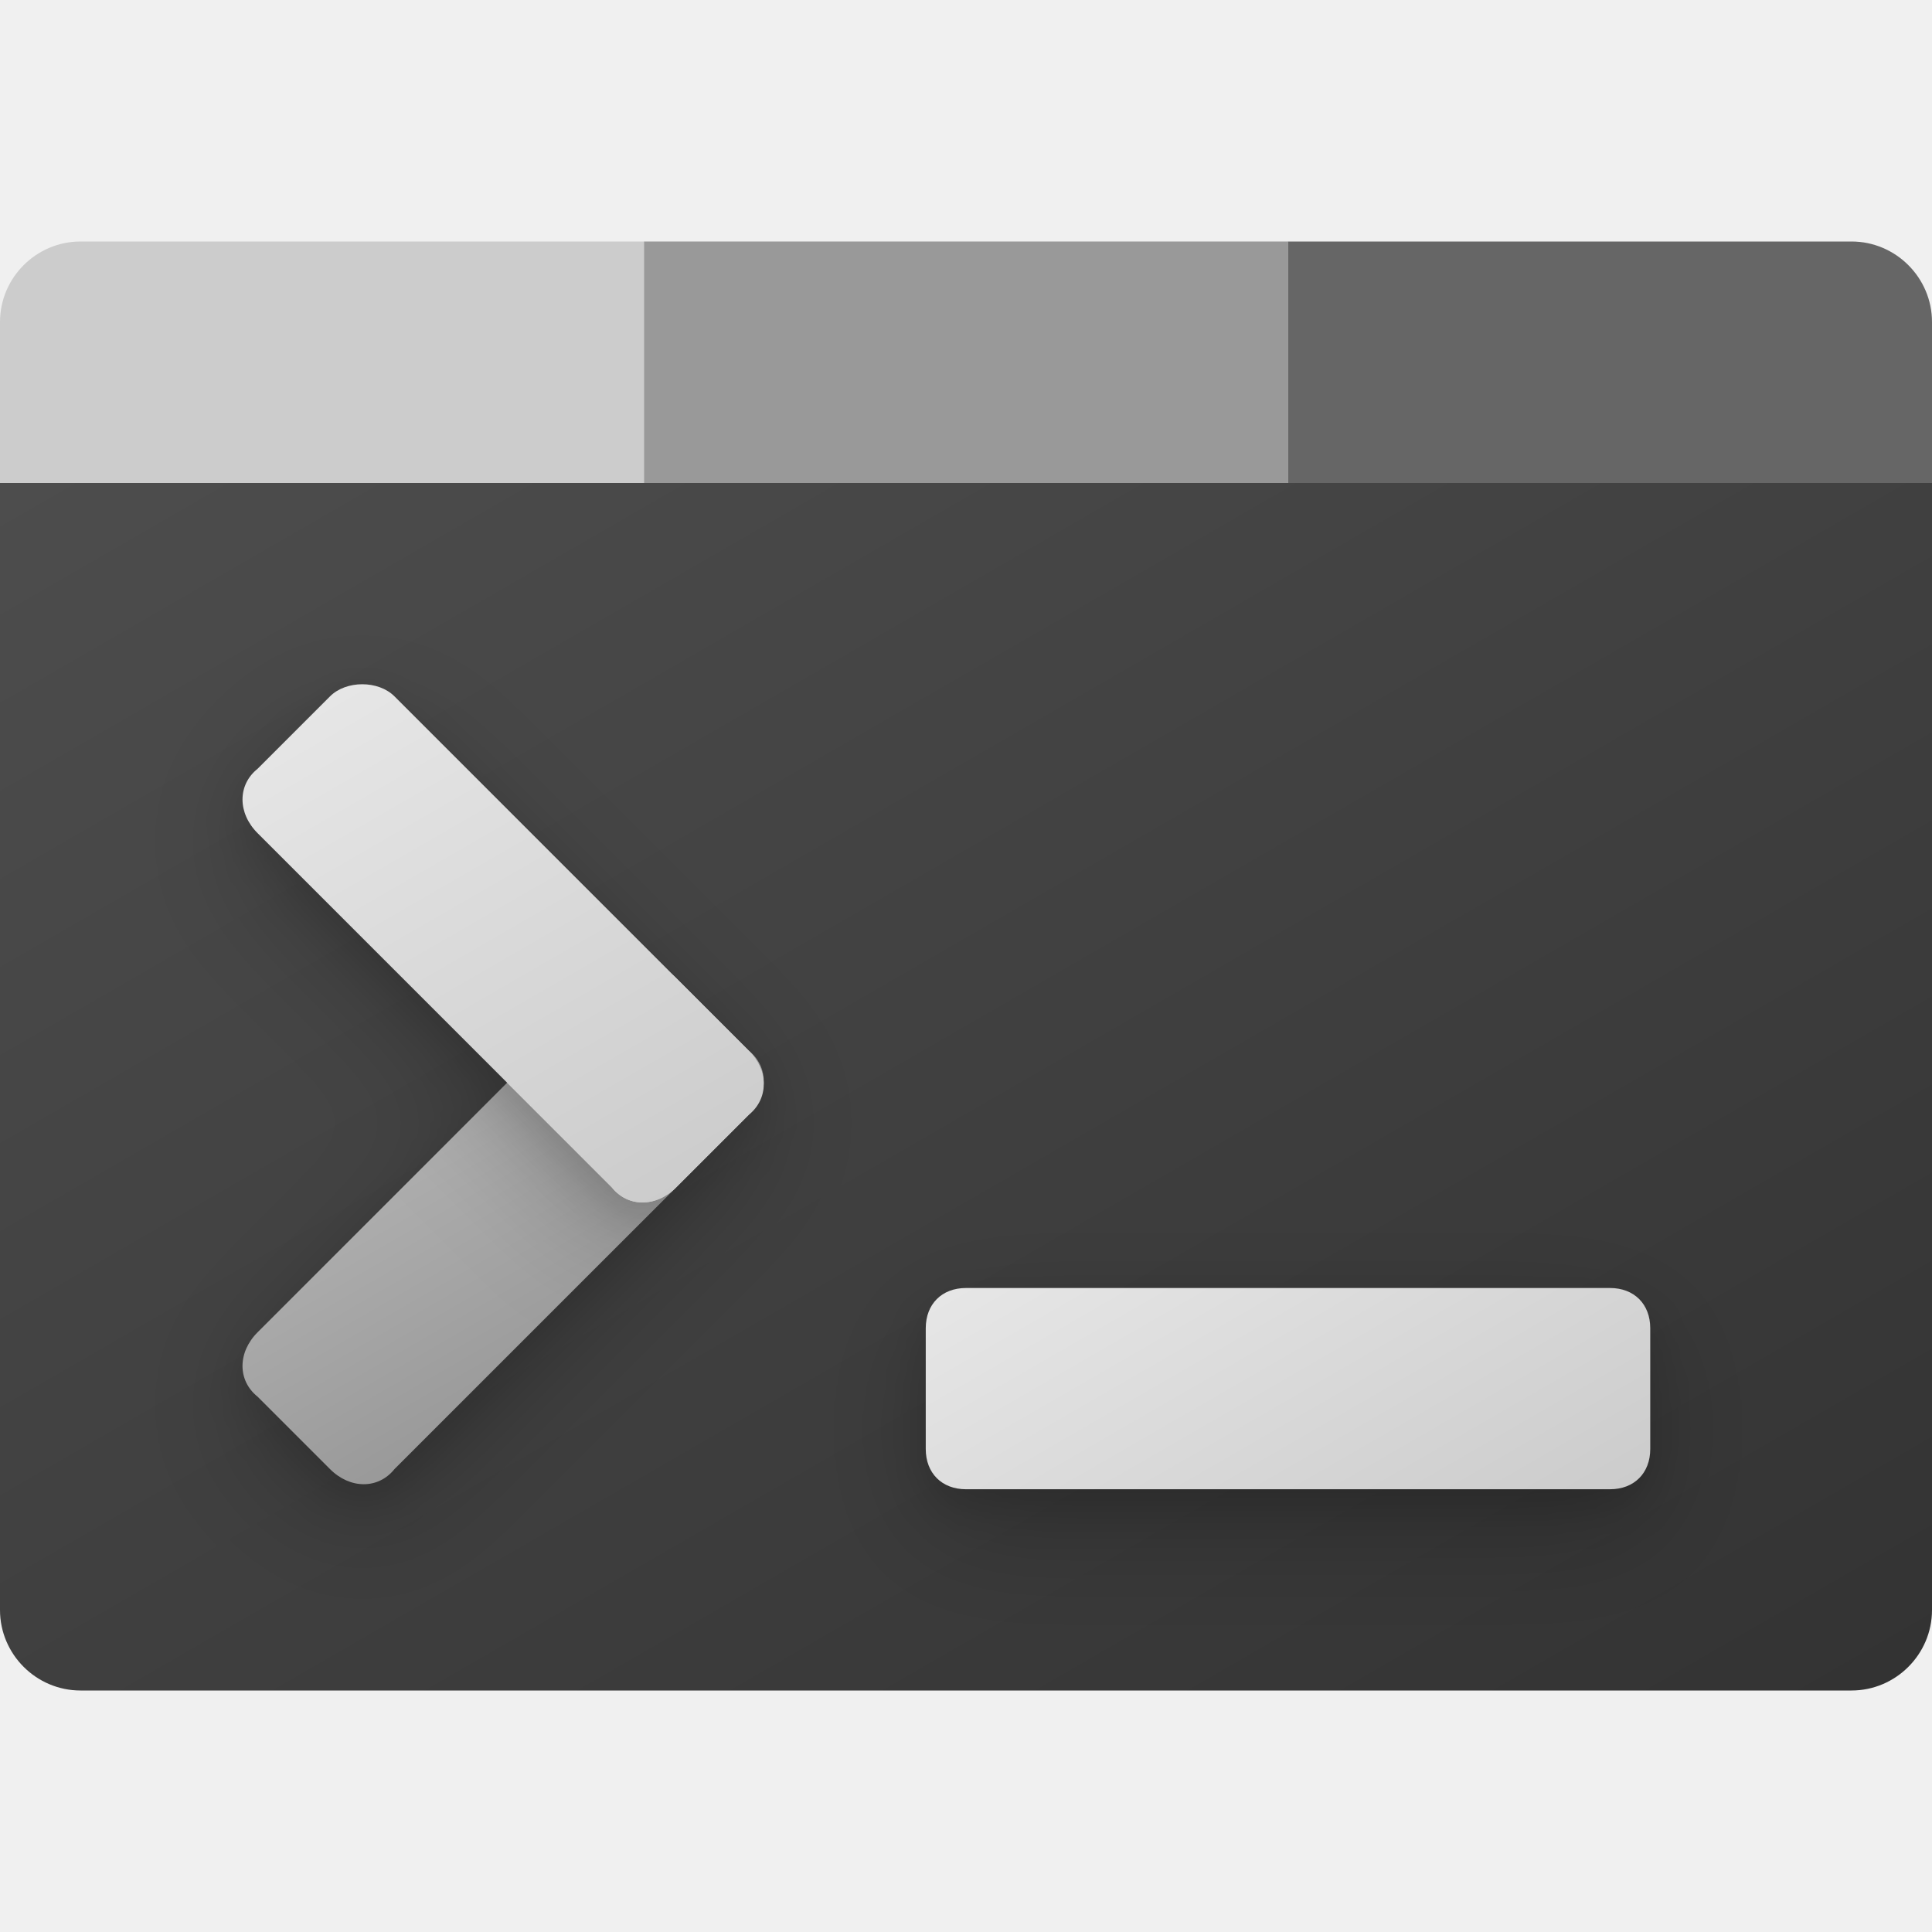
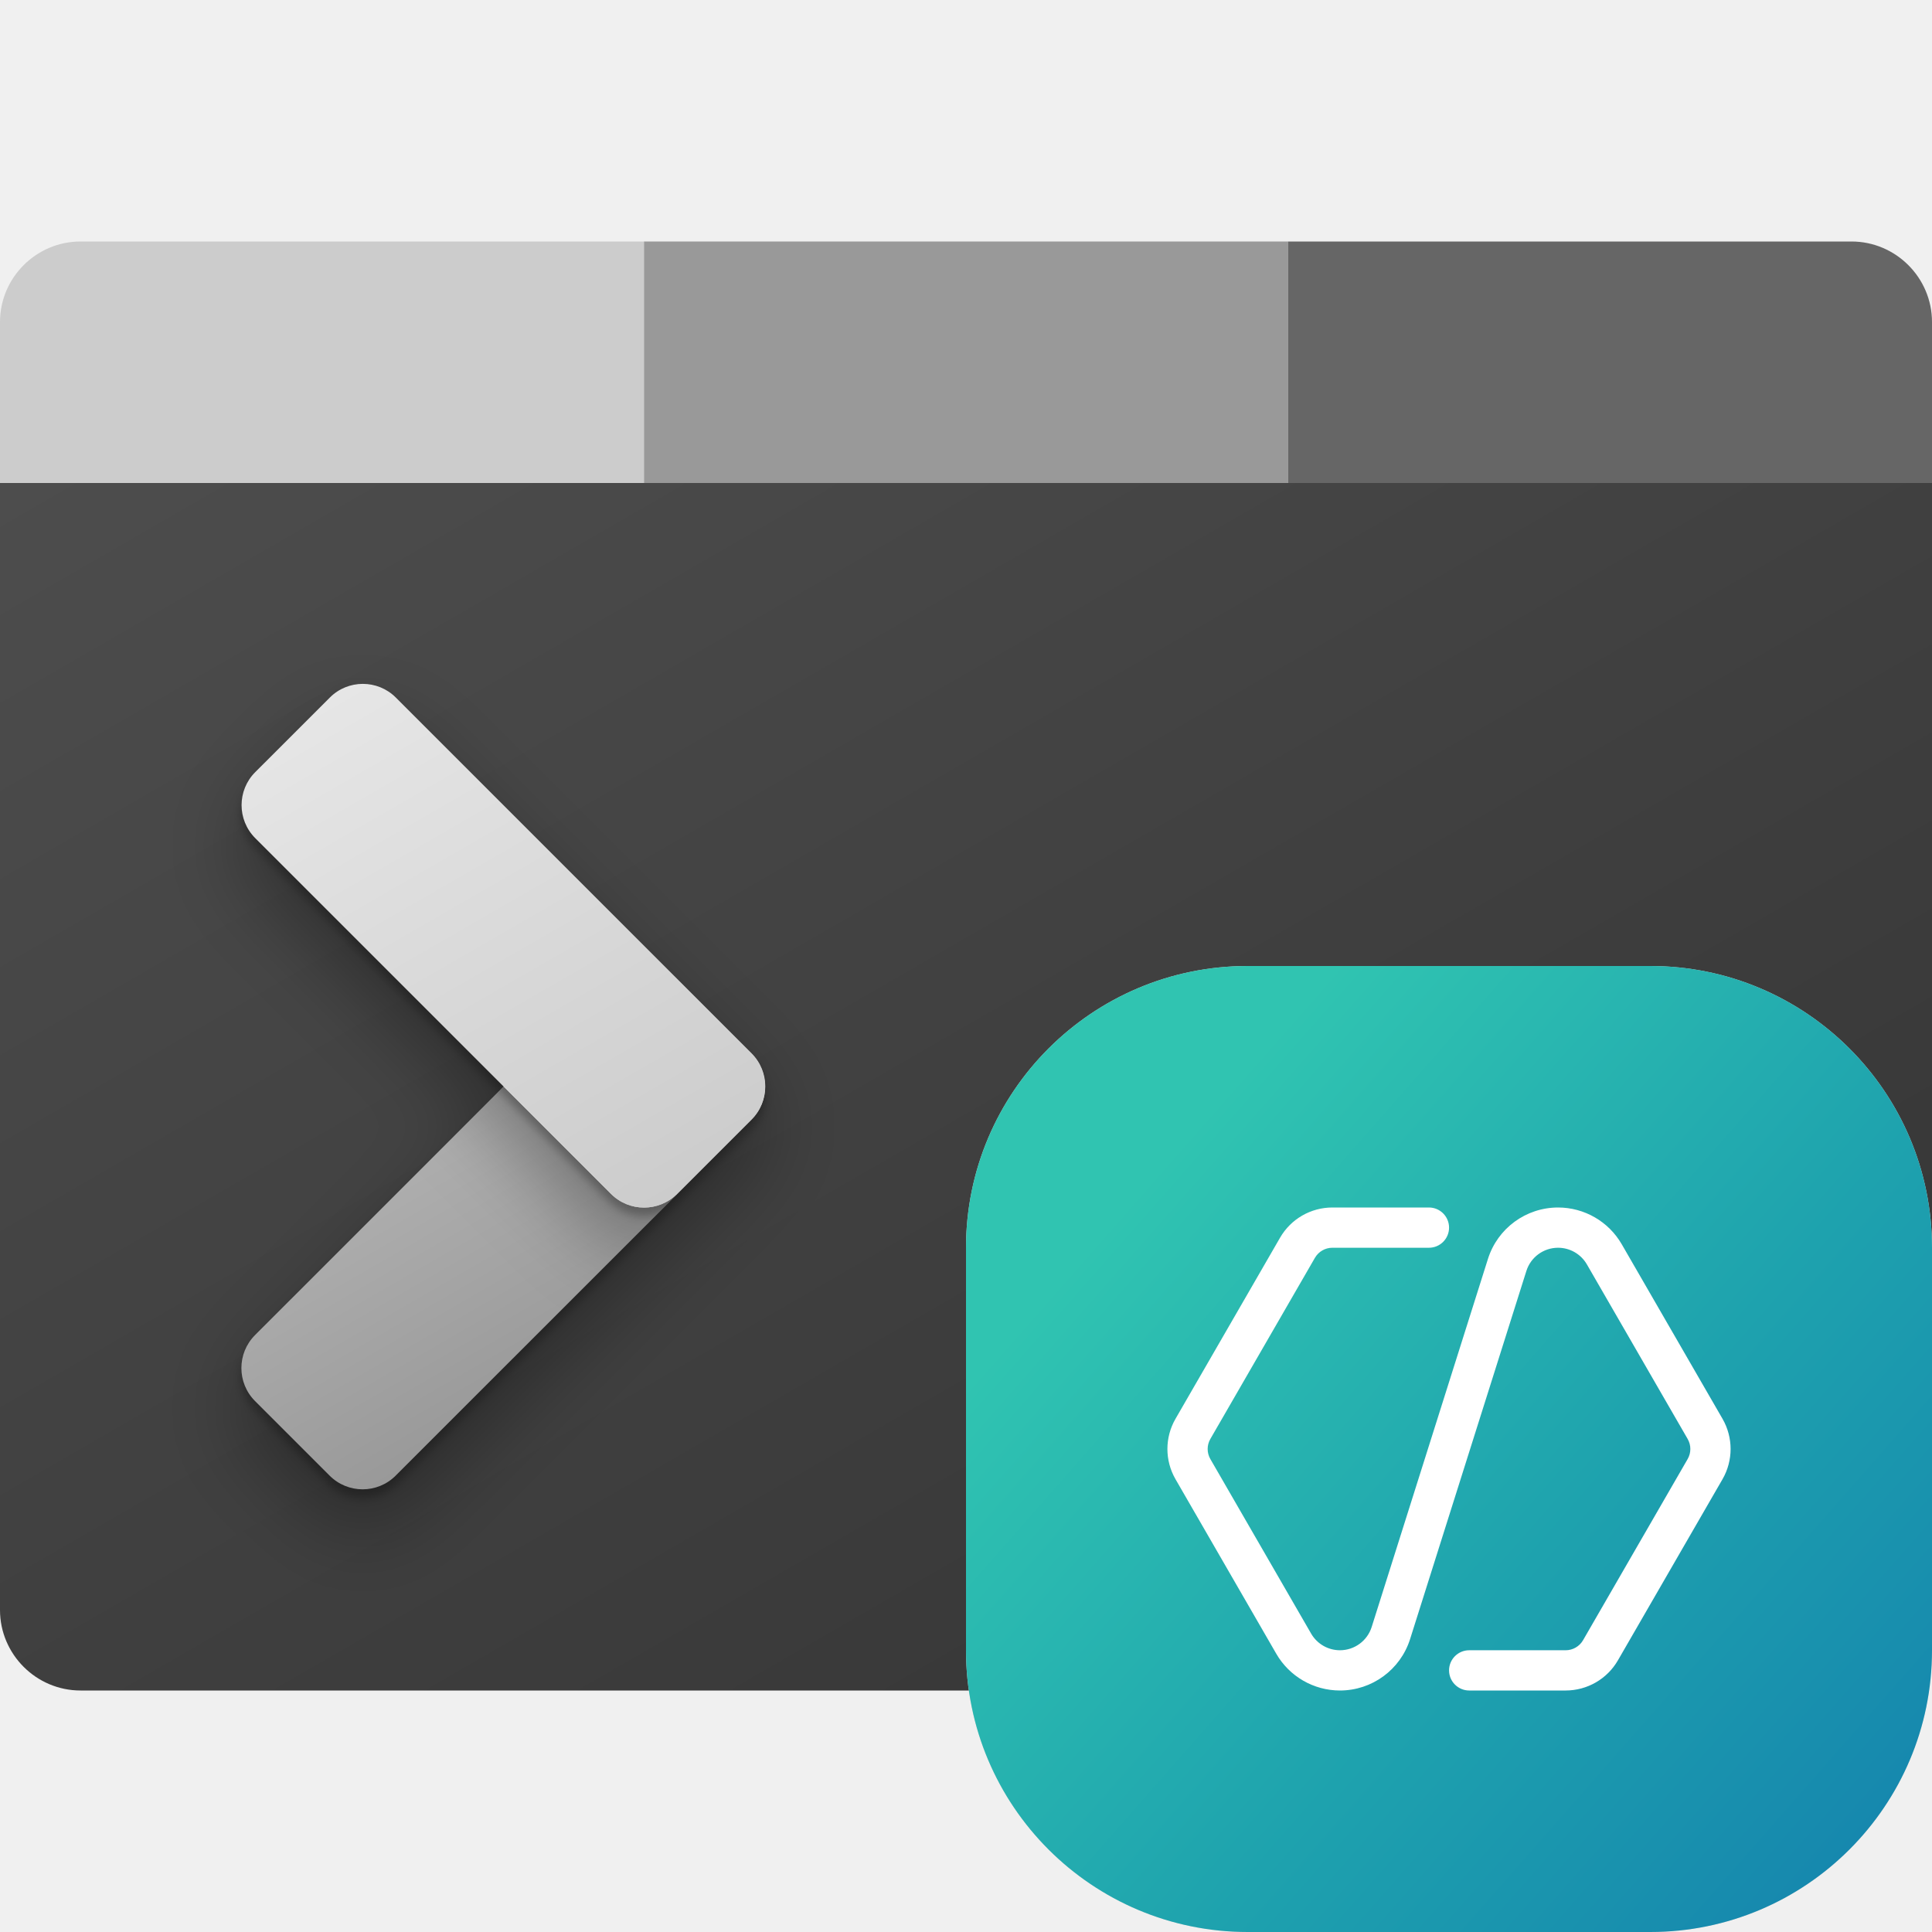
- <svg xmlns="http://www.w3.org/2000/svg" width="48" height="48" viewBox="0 0 48 48" fill="none">
-   <path d="M0 13H16V6H2C0.9 6 0 6.9 0 8V13Z" fill="#CCCCCC" />
-   <path d="M32 6H16V13H32V6Z" fill="#999999" />
-   <path d="M48 13H32V6H46C47.1 6 48 6.9 48 8V13Z" fill="#666666" />
-   <path d="M46 42H2C0.9 42 0 41.1 0 40V12H48V40C48 41.1 47.1 42 46 42Z" fill="url(#paint0_linear)" />
-   <g filter="url(#filter0_dd)">
-     <path d="M15.2 24.3L6.4 33.1C5.9 33.6 5.9 34.3 6.4 34.7L8.2 36.5C8.7 37 9.4 37 9.8 36.5L18.6 27.7C19.1 27.2 19.1 26.5 18.6 26.1L16.8 24.3C16.4 23.9 15.6 23.9 15.2 24.3Z" fill="url(#paint1_linear)" />
-     <mask id="mask0" mask-type="alpha" maskUnits="userSpaceOnUse" x="6" y="24" width="13" height="13">
-       <path d="M15.2 24.3L6.4 33.1C5.9 33.6 5.9 34.3 6.4 34.7L8.2 36.5C8.7 37 9.4 37 9.8 36.5L18.6 27.7C19.1 27.2 19.1 26.5 18.6 26.1L16.8 24.3C16.4 23.9 15.6 23.9 15.2 24.3Z" fill="url(#paint2_linear)" />
-     </mask>
-     <g mask="url(#mask0)">
-       <g filter="url(#filter1_dd)">
-         <path d="M9.8 17.3L18.6 26.1C19.1 26.6 19.1 27.3 18.6 27.7L16.8 29.5C16.3 30 15.6 30 15.2 29.5L6.4 20.7C5.9 20.2 5.9 19.5 6.4 19.1L8.2 17.3C8.6 16.9 9.4 16.9 9.8 17.3Z" fill="url(#paint3_linear)" />
+ <svg xmlns="http://www.w3.org/2000/svg" width="96" height="96" viewBox="0 0 96 96" fill="none">
+   <g clip-path="url(#clip0_4303_1230)">
+     <path d="M32 26L0 26V16C0 13.8 1.8 12 4 12L32 12V26Z" fill="#CCCCCC" />
+     <path d="M64 12H32V26H64V12Z" fill="#999999" />
+     <path d="M64 12H92C94.2 12 96 13.8 96 16V26H64V12Z" fill="#666666" />
+     <path d="M0 24H96V80C96 82.2 94.2 84 92 84H4C1.8 84 0 82.2 0 80V24Z" fill="url(#paint0_linear_4303_1230)" />
+     <g filter="url(#filter0_dd_4303_1230)">
+       <path d="M30.352 48.66L12.674 66.338C11.768 67.244 11.768 68.713 12.674 69.619L16.379 73.324C17.285 74.23 18.754 74.23 19.66 73.324L37.338 55.647C38.244 54.74 38.244 53.272 37.338 52.366L33.633 48.66C32.727 47.754 31.258 47.754 30.352 48.66Z" fill="url(#paint1_linear_4303_1230)" />
+       <mask id="mask0_4303_1230" style="mask-type:alpha" maskUnits="userSpaceOnUse" x="11" y="47" width="28" height="28">
+         <path d="M30.352 48.661L12.674 66.338C11.768 67.244 11.768 68.713 12.674 69.619L16.379 73.325C17.285 74.231 18.754 74.231 19.66 73.325L37.338 55.647C38.244 54.741 38.244 53.272 37.338 52.366L33.633 48.661C32.727 47.755 31.258 47.755 30.352 48.661Z" fill="url(#paint2_linear_4303_1230)" />
+       </mask>
+       <g mask="url(#mask0_4303_1230)">
+         <g filter="url(#filter1_dd_4303_1230)">
+           <path d="M16.389 34.661L12.683 38.366C11.777 39.272 11.777 40.741 12.683 41.647L30.361 59.325C31.267 60.231 32.736 60.231 33.642 59.325L37.347 55.62C38.253 54.714 38.253 53.245 37.347 52.339L19.669 34.661C18.763 33.755 17.294 33.755 16.389 34.661Z" fill="url(#paint3_linear_4303_1230)" />
+         </g>
      </g>
+       <path d="M16.389 34.661L12.683 38.366C11.777 39.272 11.777 40.741 12.683 41.647L30.361 59.325C31.267 60.231 32.736 60.231 33.642 59.325L37.347 55.62C38.253 54.714 38.253 53.245 37.347 52.339L19.669 34.661C18.763 33.755 17.294 33.755 16.389 34.661Z" fill="url(#paint4_linear_4303_1230)" />
    </g>
-     <path d="M9.8 17.3L18.6 26.1C19.1 26.6 19.1 27.3 18.6 27.7L16.8 29.5C16.3 30 15.6 30 15.2 29.5L6.4 20.7C5.9 20.2 5.9 19.5 6.4 19.1L8.2 17.3C8.6 16.9 9.4 16.9 9.8 17.3Z" fill="url(#paint4_linear)" />
-   </g>
-   <g filter="url(#filter2_dd)">
-     <path d="M40 32H24C23.4 32 23 32.4 23 33V36C23 36.6 23.4 37 24 37H40C40.6 37 41 36.6 41 36V33C41 32.4 40.6 32 40 32Z" fill="url(#paint5_linear)" />
+     <path d="M48 62C48 54.268 54.268 48 62 48H82C89.732 48 96 54.268 96 62V82C96 89.732 89.732 96 82 96H62C54.268 96 48 89.732 48 82V62Z" fill="#D9D9D9" />
+     <path d="M48 62C48 54.268 54.268 48 62 48H82C89.732 48 96 54.268 96 62V82C96 89.732 89.732 96 82 96H62C54.268 96 48 89.732 48 82V62Z" fill="url(#paint5_linear_4303_1230)" />
+     <path d="M66.204 62C65.847 62 65.517 62.191 65.338 62.5L60.142 71.5C59.963 71.809 59.963 72.191 60.142 72.5L65.149 81.173C65.445 81.685 65.991 82 66.581 82C67.303 82 67.941 81.532 68.158 80.844L73.936 62.552C74.416 61.033 75.826 60 77.419 60C78.724 60 79.93 60.696 80.583 61.826L85.591 70.5C86.126 71.428 86.126 72.572 85.591 73.5L80.394 82.5C79.859 83.428 78.868 84 77.796 84H73.003C72.451 84 72.003 83.552 72.003 83C72.003 82.448 72.451 82 73.003 82H77.796C78.153 82 78.484 81.809 78.662 81.5L83.858 72.5C84.037 72.191 84.037 71.809 83.858 71.5L78.851 62.826C78.555 62.315 78.01 62 77.419 62C76.698 62 76.061 62.467 75.844 63.155L70.066 81.447C69.585 82.967 68.175 84 66.581 84C65.276 84 64.07 83.304 63.417 82.173L58.41 73.5C57.874 72.572 57.874 71.428 58.41 70.5L63.606 61.5C64.142 60.572 65.132 60 66.204 60H71.003C71.555 60 72.003 60.448 72.003 61C72.003 61.552 71.555 62 71.003 62H66.204Z" fill="white" />
  </g>
  <defs>
-     <filter id="filter0_dd" x="3.025" y="15" width="18.95" height="25.875" filterUnits="userSpaceOnUse" color-interpolation-filters="sRGB">
+     <filter id="filter0_dd_4303_1230" x="7.995" y="31.982" width="34.032" height="48.022" filterUnits="userSpaceOnUse" color-interpolation-filters="sRGB">
      <feFlood flood-opacity="0" result="BackgroundImageFix" />
-       <feColorMatrix in="SourceAlpha" type="matrix" values="0 0 0 0 0 0 0 0 0 0 0 0 0 0 0 0 0 0 127 0" />
-       <feOffset dy="0.5" />
-       <feGaussianBlur stdDeviation="0.5" />
-       <feColorMatrix type="matrix" values="0 0 0 0 0 0 0 0 0 0 0 0 0 0 0 0 0 0 0.1 0" />
-       <feBlend mode="normal" in2="BackgroundImageFix" result="effect1_dropShadow" />
-       <feColorMatrix in="SourceAlpha" type="matrix" values="0 0 0 0 0 0 0 0 0 0 0 0 0 0 0 0 0 0 127 0" />
-       <feOffset dy="1" />
-       <feGaussianBlur stdDeviation="1.5" />
-       <feColorMatrix type="matrix" values="0 0 0 0 0 0 0 0 0 0 0 0 0 0 0 0 0 0 0.2 0" />
-       <feBlend mode="normal" in2="effect1_dropShadow" result="effect2_dropShadow" />
-       <feBlend mode="normal" in="SourceGraphic" in2="effect2_dropShadow" result="shape" />
+       <feColorMatrix in="SourceAlpha" type="matrix" values="0 0 0 0 0 0 0 0 0 0 0 0 0 0 0 0 0 0 127 0" result="hardAlpha" />
+       <feOffset dy="2" />
+       <feGaussianBlur stdDeviation="2" />
+       <feColorMatrix type="matrix" values="0 0 0 0 0 0 0 0 0 0 0 0 0 0 0 0 0 0 0.32 0" />
+       <feBlend mode="normal" in2="BackgroundImageFix" result="effect1_dropShadow_4303_1230" />
+       <feColorMatrix in="SourceAlpha" type="matrix" values="0 0 0 0 0 0 0 0 0 0 0 0 0 0 0 0 0 0 127 0" result="hardAlpha" />
+       <feOffset dy="0.4" />
+       <feGaussianBlur stdDeviation="0.2" />
+       <feColorMatrix type="matrix" values="0 0 0 0 0 0 0 0 0 0 0 0 0 0 0 0 0 0 0.24 0" />
+       <feBlend mode="normal" in2="effect1_dropShadow_4303_1230" result="effect2_dropShadow_4303_1230" />
+       <feBlend mode="normal" in="SourceGraphic" in2="effect2_dropShadow_4303_1230" result="shape" />
    </filter>
-     <filter id="filter1_dd" x="3.025" y="15" width="18.95" height="18.875" filterUnits="userSpaceOnUse" color-interpolation-filters="sRGB">
+     <filter id="filter1_dd_4303_1230" x="8.004" y="31.982" width="34.023" height="34.023" filterUnits="userSpaceOnUse" color-interpolation-filters="sRGB">
      <feFlood flood-opacity="0" result="BackgroundImageFix" />
-       <feColorMatrix in="SourceAlpha" type="matrix" values="0 0 0 0 0 0 0 0 0 0 0 0 0 0 0 0 0 0 127 0" />
-       <feOffset dy="0.5" />
-       <feGaussianBlur stdDeviation="0.5" />
-       <feColorMatrix type="matrix" values="0 0 0 0 0 0 0 0 0 0 0 0 0 0 0 0 0 0 0.1 0" />
-       <feBlend mode="normal" in2="BackgroundImageFix" result="effect1_dropShadow" />
-       <feColorMatrix in="SourceAlpha" type="matrix" values="0 0 0 0 0 0 0 0 0 0 0 0 0 0 0 0 0 0 127 0" />
-       <feOffset dy="1" />
-       <feGaussianBlur stdDeviation="1.5" />
-       <feColorMatrix type="matrix" values="0 0 0 0 0 0 0 0 0 0 0 0 0 0 0 0 0 0 0.2 0" />
-       <feBlend mode="normal" in2="effect1_dropShadow" result="effect2_dropShadow" />
-       <feBlend mode="normal" in="SourceGraphic" in2="effect2_dropShadow" result="shape" />
+       <feColorMatrix in="SourceAlpha" type="matrix" values="0 0 0 0 0 0 0 0 0 0 0 0 0 0 0 0 0 0 127 0" result="hardAlpha" />
+       <feOffset dy="2" />
+       <feGaussianBlur stdDeviation="2" />
+       <feColorMatrix type="matrix" values="0 0 0 0 0 0 0 0 0 0 0 0 0 0 0 0 0 0 0.32 0" />
+       <feBlend mode="normal" in2="BackgroundImageFix" result="effect1_dropShadow_4303_1230" />
+       <feColorMatrix in="SourceAlpha" type="matrix" values="0 0 0 0 0 0 0 0 0 0 0 0 0 0 0 0 0 0 127 0" result="hardAlpha" />
+       <feOffset dy="0.4" />
+       <feGaussianBlur stdDeviation="0.2" />
+       <feColorMatrix type="matrix" values="0 0 0 0 0 0 0 0 0 0 0 0 0 0 0 0 0 0 0.24 0" />
+       <feBlend mode="normal" in2="effect1_dropShadow_4303_1230" result="effect2_dropShadow_4303_1230" />
+       <feBlend mode="normal" in="SourceGraphic" in2="effect2_dropShadow_4303_1230" result="shape" />
    </filter>
-     <filter id="filter2_dd" x="20" y="30" width="24" height="11" filterUnits="userSpaceOnUse" color-interpolation-filters="sRGB">
-       <feFlood flood-opacity="0" result="BackgroundImageFix" />
-       <feColorMatrix in="SourceAlpha" type="matrix" values="0 0 0 0 0 0 0 0 0 0 0 0 0 0 0 0 0 0 127 0" />
-       <feOffset dy="0.5" />
-       <feGaussianBlur stdDeviation="0.5" />
-       <feColorMatrix type="matrix" values="0 0 0 0 0 0 0 0 0 0 0 0 0 0 0 0 0 0 0.1 0" />
-       <feBlend mode="normal" in2="BackgroundImageFix" result="effect1_dropShadow" />
-       <feColorMatrix in="SourceAlpha" type="matrix" values="0 0 0 0 0 0 0 0 0 0 0 0 0 0 0 0 0 0 127 0" />
-       <feOffset dy="1" />
-       <feGaussianBlur stdDeviation="1.5" />
-       <feColorMatrix type="matrix" values="0 0 0 0 0 0 0 0 0 0 0 0 0 0 0 0 0 0 0.2 0" />
-       <feBlend mode="normal" in2="effect1_dropShadow" result="effect2_dropShadow" />
-       <feBlend mode="normal" in="SourceGraphic" in2="effect2_dropShadow" result="shape" />
-     </filter>
-     <linearGradient id="paint0_linear" x1="36.446" y1="47.826" x2="11.822" y2="5.175" gradientUnits="userSpaceOnUse">
+     <linearGradient id="paint0_linear_4303_1230" x1="72.9" y1="95.66" x2="23.64" y2="10.34" gradientUnits="userSpaceOnUse">
      <stop stop-color="#333333" />
      <stop offset="1" stop-color="#4D4D4D" />
    </linearGradient>
-     <linearGradient id="paint1_linear" x1="14.528" y1="33.996" x2="10.484" y2="26.992" gradientUnits="userSpaceOnUse">
+     <linearGradient id="paint1_linear_4303_1230" x1="29.066" y1="67.997" x2="20.966" y2="53.977" gradientUnits="userSpaceOnUse">
      <stop stop-color="#999999" />
      <stop offset="1" stop-color="#B3B3B3" />
    </linearGradient>
-     <linearGradient id="paint2_linear" x1="14.528" y1="33.996" x2="10.484" y2="26.992" gradientUnits="userSpaceOnUse">
+     <linearGradient id="paint2_linear_4303_1230" x1="29.066" y1="67.998" x2="20.966" y2="53.977" gradientUnits="userSpaceOnUse">
      <stop stop-color="#999999" />
      <stop offset="1" stop-color="#B3B3B3" />
    </linearGradient>
-     <linearGradient id="paint3_linear" x1="16.275" y1="30.034" x2="8.737" y2="16.978" gradientUnits="userSpaceOnUse">
+     <linearGradient id="paint3_linear_4303_1230" x1="32.551" y1="60.059" x2="17.491" y2="33.959" gradientUnits="userSpaceOnUse">
      <stop stop-color="#CCCCCC" />
      <stop offset="1" stop-color="#E6E6E6" />
    </linearGradient>
-     <linearGradient id="paint4_linear" x1="16.275" y1="30.034" x2="8.737" y2="16.978" gradientUnits="userSpaceOnUse">
+     <linearGradient id="paint4_linear_4303_1230" x1="32.551" y1="60.059" x2="17.491" y2="33.959" gradientUnits="userSpaceOnUse">
      <stop stop-color="#CCCCCC" />
      <stop offset="1" stop-color="#E6E6E6" />
    </linearGradient>
-     <linearGradient id="paint5_linear" x1="35.15" y1="39.955" x2="28.85" y2="29.045" gradientUnits="userSpaceOnUse">
-       <stop stop-color="#CCCCCC" />
-       <stop offset="1" stop-color="#E6E6E6" />
+     <linearGradient id="paint5_linear_4303_1230" x1="60.964" y1="54" x2="101.53" y2="89.67" gradientUnits="userSpaceOnUse">
+       <stop stop-color="#30C4B1" />
+       <stop offset="0.5" stop-color="#1EA2AE" />
+       <stop offset="1" stop-color="#1481AE" />
    </linearGradient>
+     <clipPath id="clip0_4303_1230">
+       <rect width="96" height="96" fill="white" />
+     </clipPath>
  </defs>
</svg>
